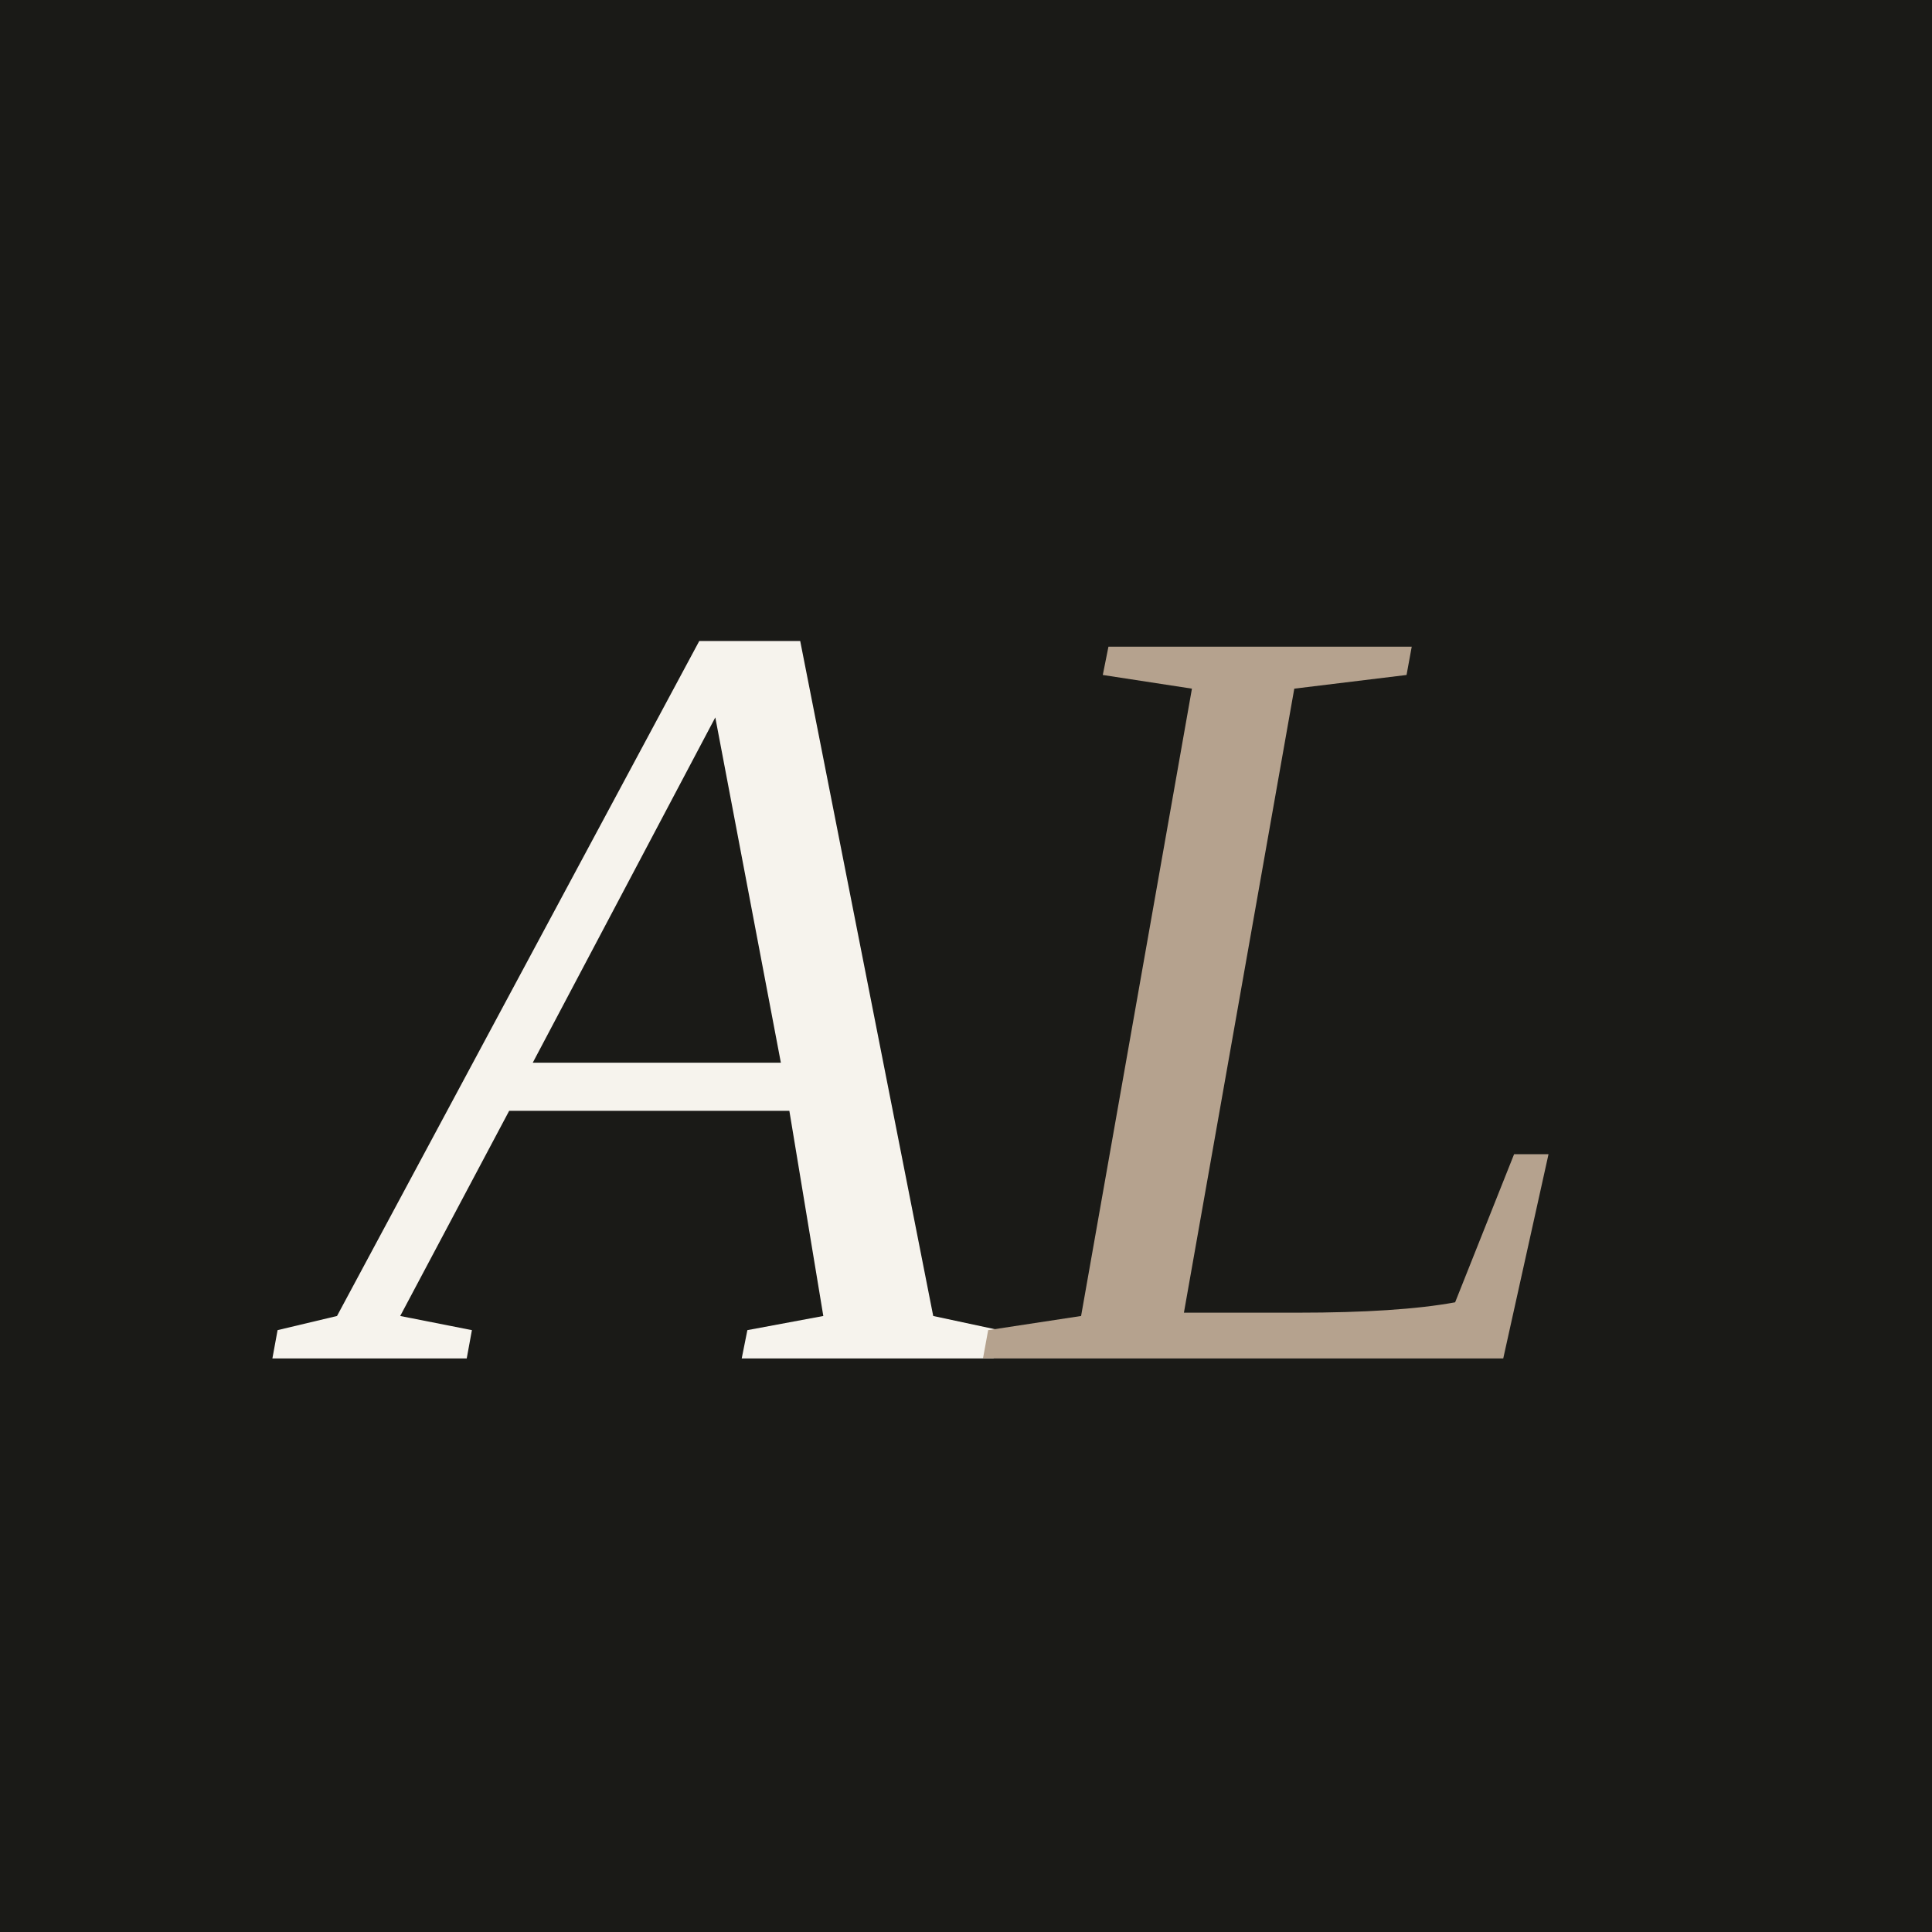
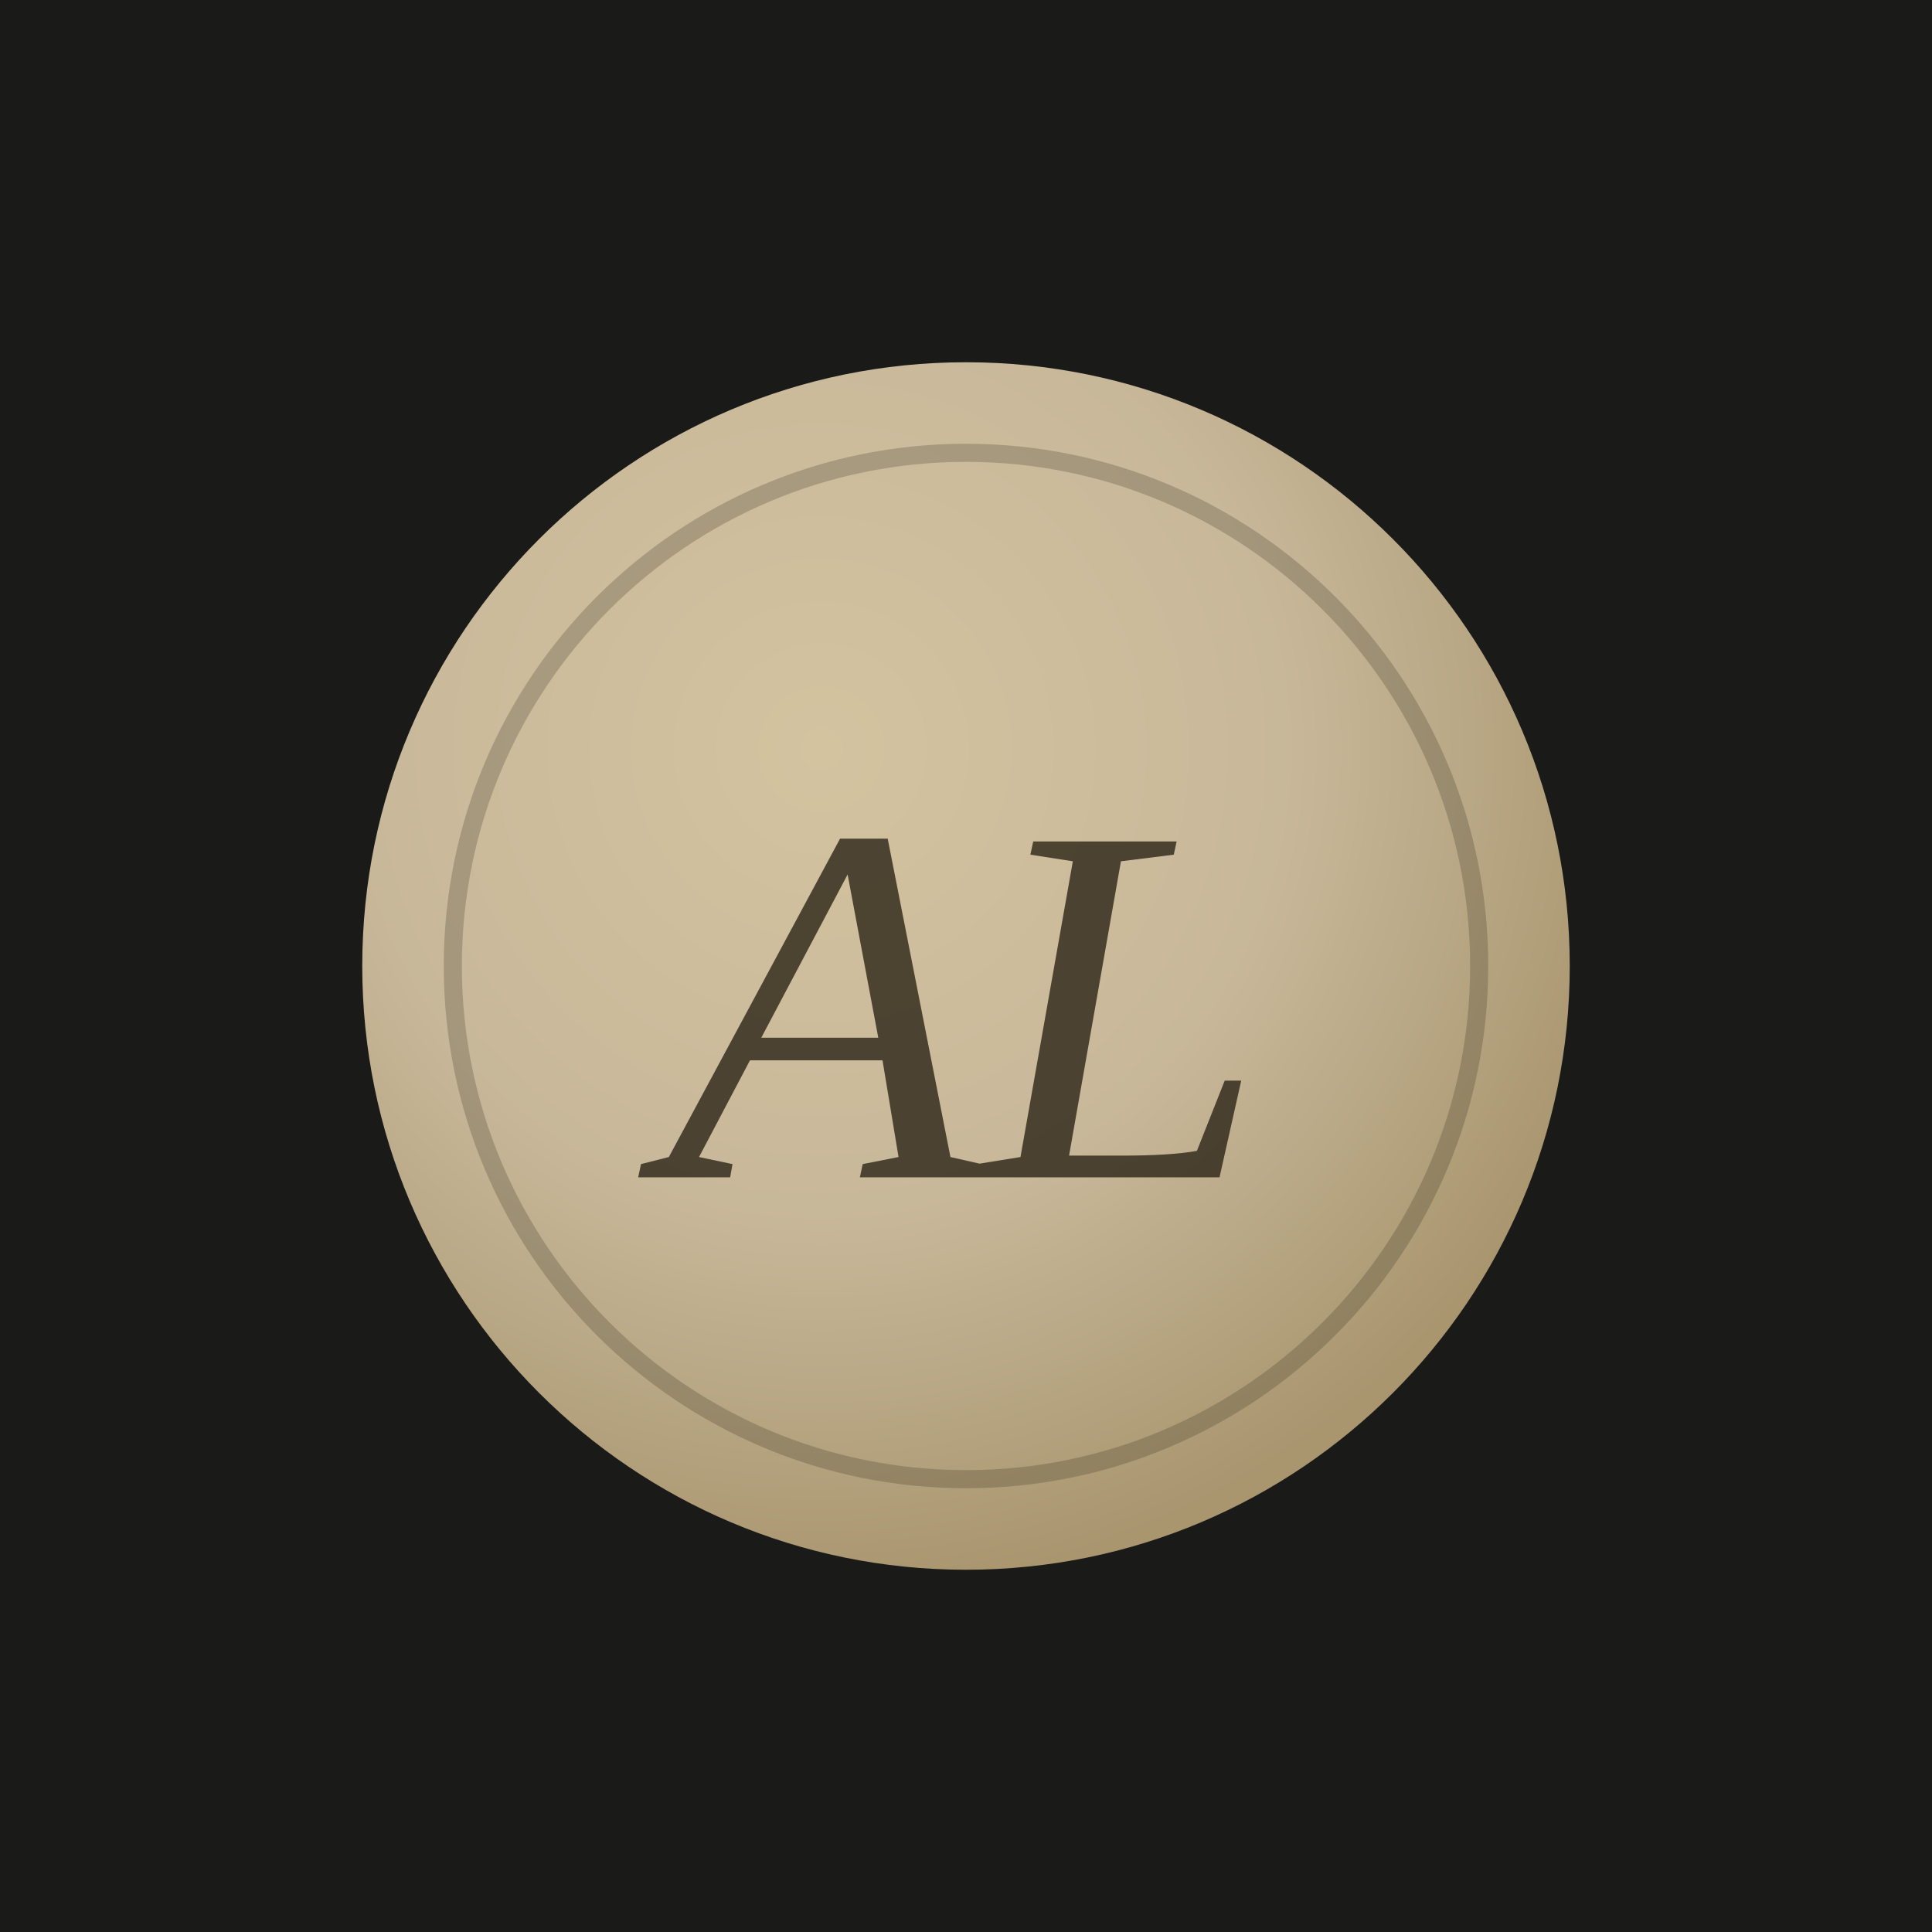
<svg xmlns="http://www.w3.org/2000/svg" viewBox="0 0 64 64">
-   <rect width="64" height="64" fill="#1A1A17" />
-   <text x="32" y="45" text-anchor="middle" font-family="Georgia, 'Times New Roman', serif" font-style="italic" font-size="36" letter-spacing="1" fill="#F6F3ED">A<tspan fill="#B5A28E">L</tspan>
-   </text>
+   <rect width="64" height="64" fill="#1A1A18" />
+   <defs>
+     <radialGradient id="m" cx="38%" cy="32%" r="70%">
+       <stop offset="0" stop-color="#d4c39f" />
+       <stop offset="0.55" stop-color="#C8B89A" />
+       <stop offset="1" stop-color="#a9966f" />
+     </radialGradient>
+   </defs>
+   <circle cx="32" cy="32" r="20" fill="url(#m)" />
+   <circle cx="32" cy="32" r="17" fill="none" stroke="rgba(40,32,20,0.22)" stroke-width="0.6" />
+   <text x="32" y="39" text-anchor="middle" font-family="Georgia, 'Times New Roman', serif" font-style="italic" font-size="17" fill="rgba(40,32,20,0.78)">AL</text>
</svg>
